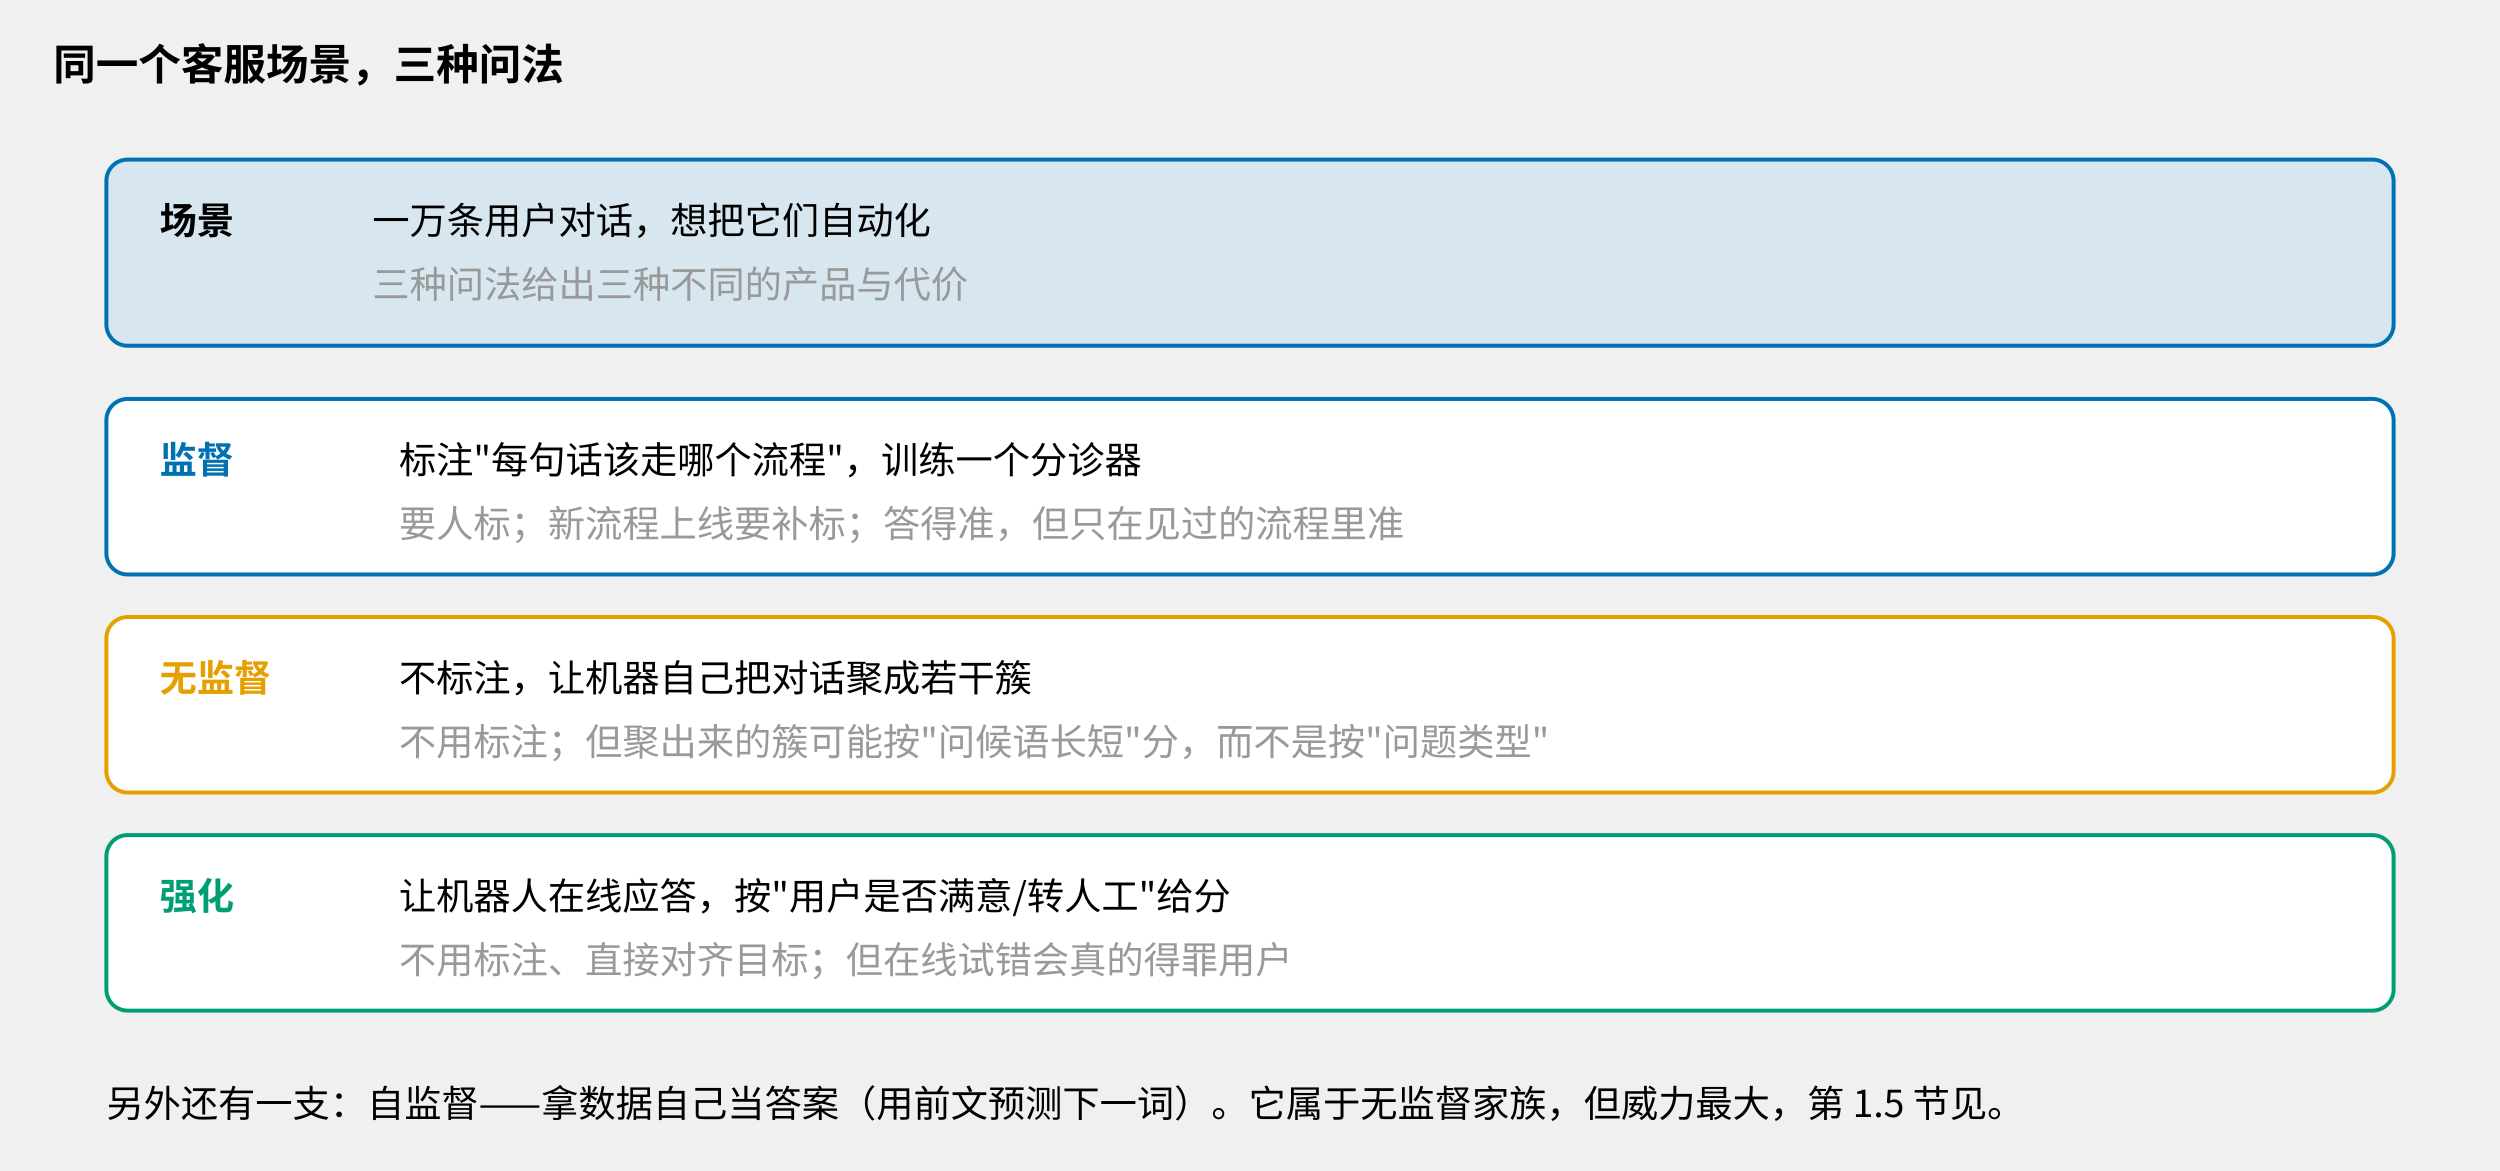
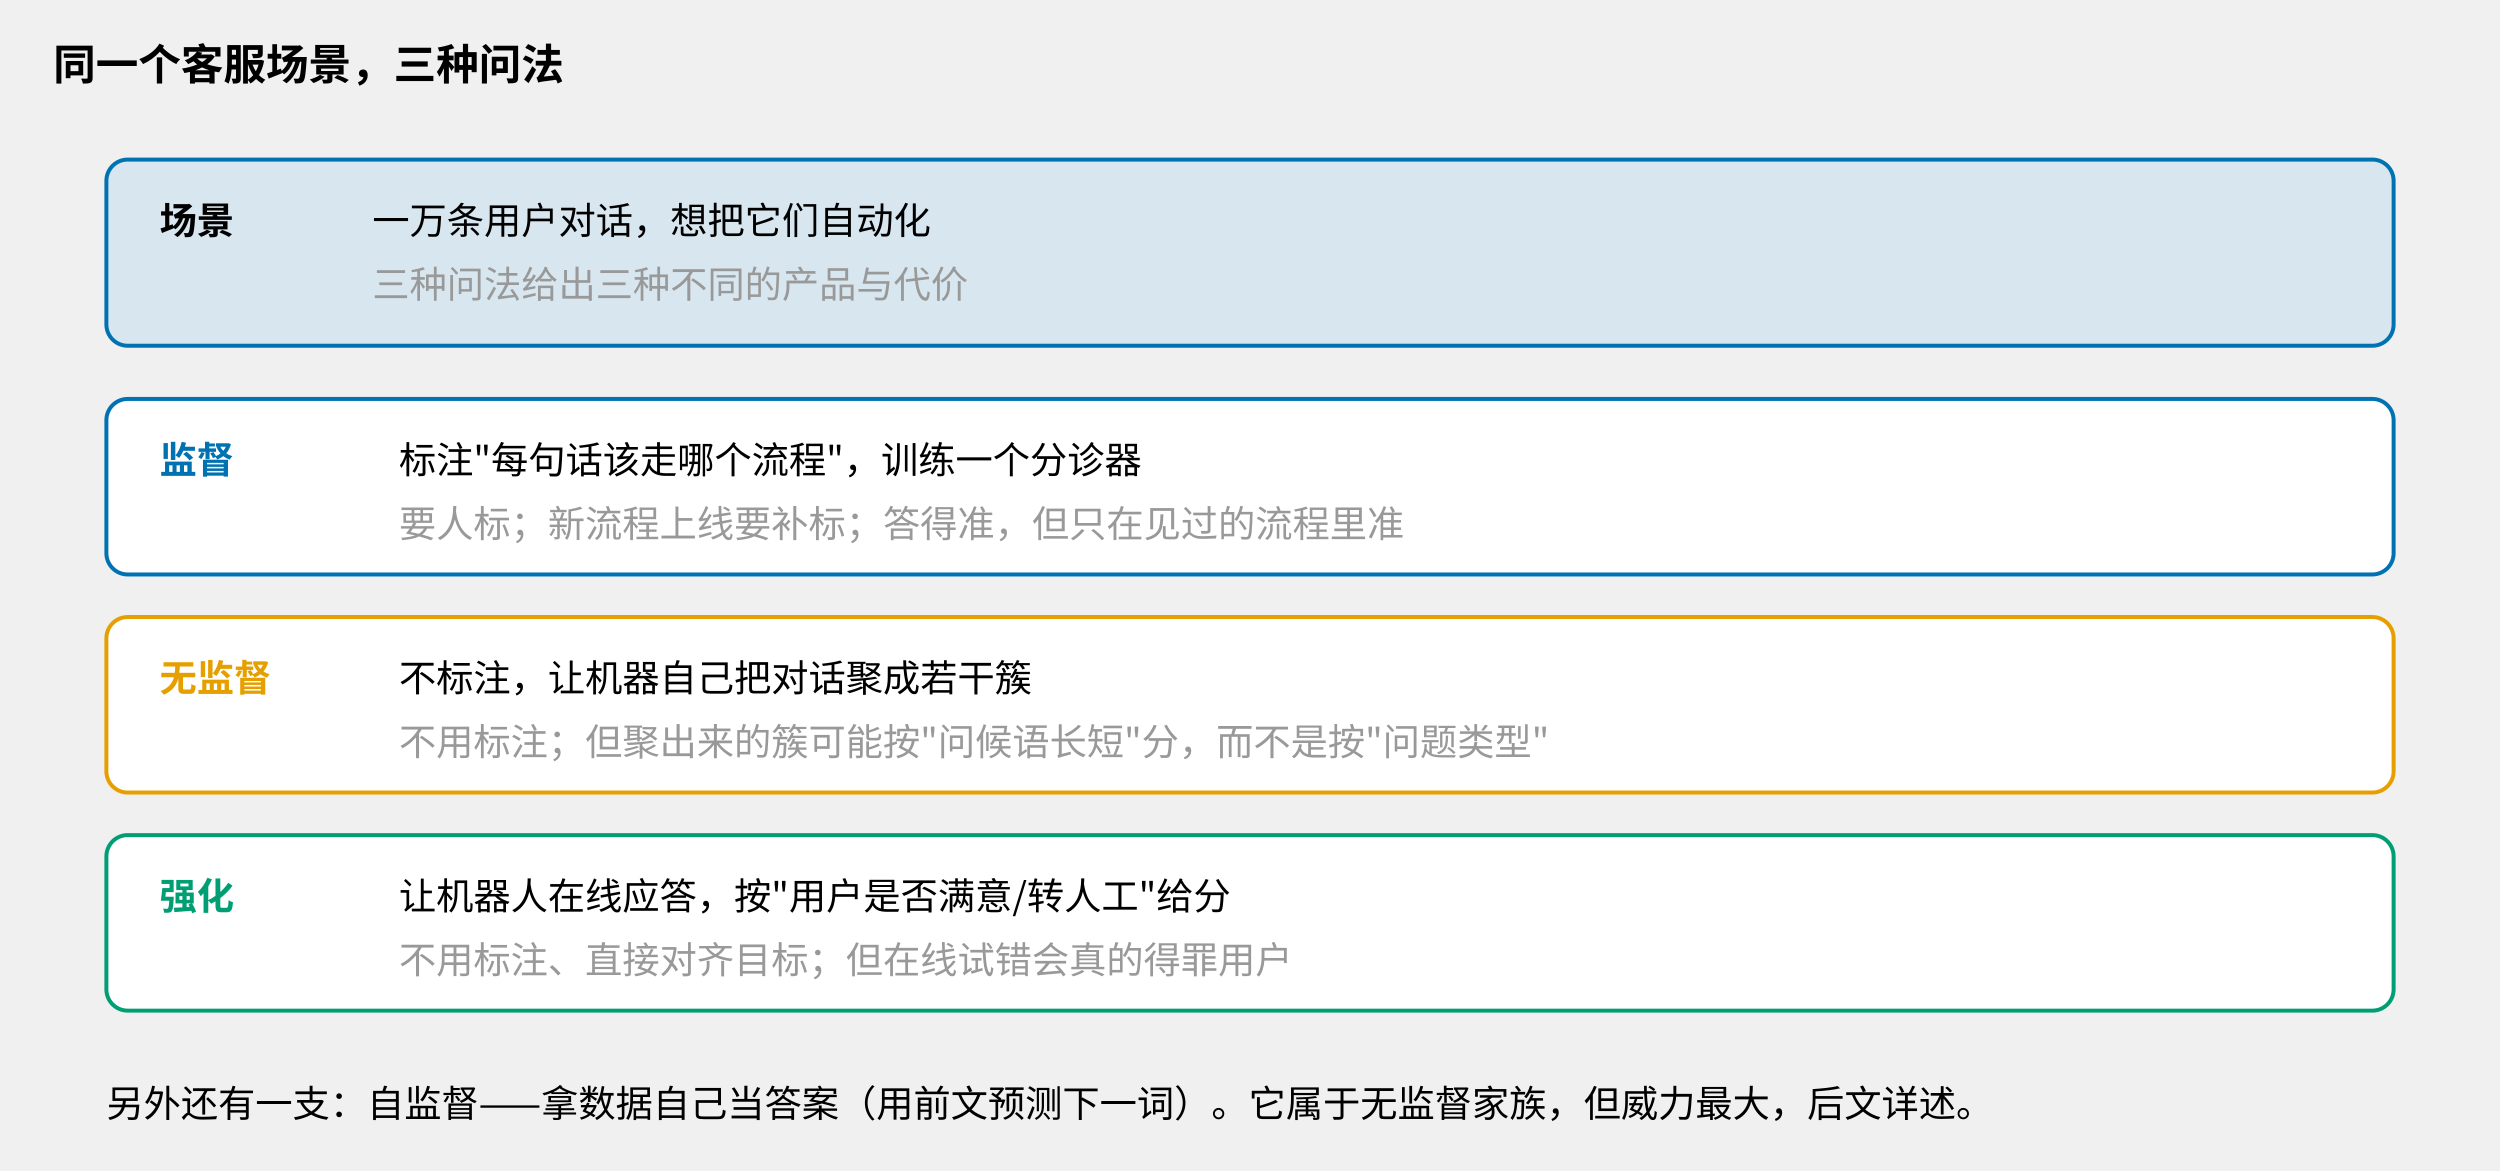
<svg xmlns="http://www.w3.org/2000/svg" width="940" height="440" viewBox="0 0 940 440">
  <defs>
    <marker id="arr" viewBox="0 0 10 10" refX="9" refY="5" markerWidth="7" markerHeight="7" orient="auto-start-reverse">
      <path d="M 0 0 L 10 5 L 0 10 z" fill="#000000" />
    </marker>
    <marker id="arrv" viewBox="0 0 10 10" refX="9" refY="5" markerWidth="7" markerHeight="7" orient="auto-start-reverse">
      <path d="M 0 0 L 10 5 L 0 10 z" fill="#D55E00" />
    </marker>
  </defs>
  <text x="20" y="30" font-size="16" font-weight="bold" fill="#000000" font-family="Noto Sans CJK SC, sans-serif">同一个客服场景，三种问法</text>
  <g font-family="Noto Sans CJK SC, sans-serif" font-size="14" fill="#000000">
    <rect x="40" y="60" width="860" height="70" rx="8" fill="#56B4E9" fill-opacity="0.15" stroke="#0072B2" stroke-width="1.5" />
    <text x="60" y="88" font-weight="bold">场景</text>
    <text x="140" y="88">一万条用户对话，想把它们自动化</text>
    <text x="140" y="112" fill="#999999">三种问法给出三种不同的产品与代价</text>
    <rect x="40" y="150" width="860" height="66" rx="8" fill="#ffffff" stroke="#0072B2" stroke-width="1.5" />
    <text x="60" y="178" font-weight="bold" fill="#0072B2">监督</text>
    <text x="150" y="178">标注"每句话该走哪个流程"，训练一个分诊器</text>
    <text x="150" y="202" fill="#999999">要人标；新流程上线要补标；答得准，但只在见过的流程里准</text>
    <rect x="40" y="232" width="860" height="66" rx="8" fill="#ffffff" stroke="#E69F00" stroke-width="1.5" />
    <text x="60" y="260" font-weight="bold" fill="#E69F00">无监督</text>
    <text x="150" y="260">不标注，让机器自己把对话聚成若干簇</text>
    <text x="150" y="284" fill="#999999">不用标注；但聚出来的簇可能按"问候语长短"分，而不是按"问题类型"</text>
    <rect x="40" y="314" width="860" height="66" rx="8" fill="#ffffff" stroke="#009E73" stroke-width="1.5" />
    <text x="60" y="342" font-weight="bold" fill="#009E73">强化</text>
    <text x="150" y="342">让机器人在线应答，按"用户是否满意/转人工"给分</text>
    <text x="150" y="366" fill="#999999">不用标注、直接对齐目标；但在线试错会真的得罪用户</text>
  </g>
-   <text x="40" y="420" font-size="14" font-family="Noto Sans CJK SC, sans-serif" fill="#000000">另外还有一支：自监督——拿数据自己当答案（用前文预测下一词）。它属于无监督家族，但威力最大，第 1.5 节见。</text>
+   <text x="40" y="420" font-size="14" font-family="Noto Sans CJK SC, sans-serif" fill="#000000">另外还有一支：自监督——拿数据自己当答案（用前文预测下一词）。它属于无监督家族，但威力最大，后文详述。</text>
</svg>
